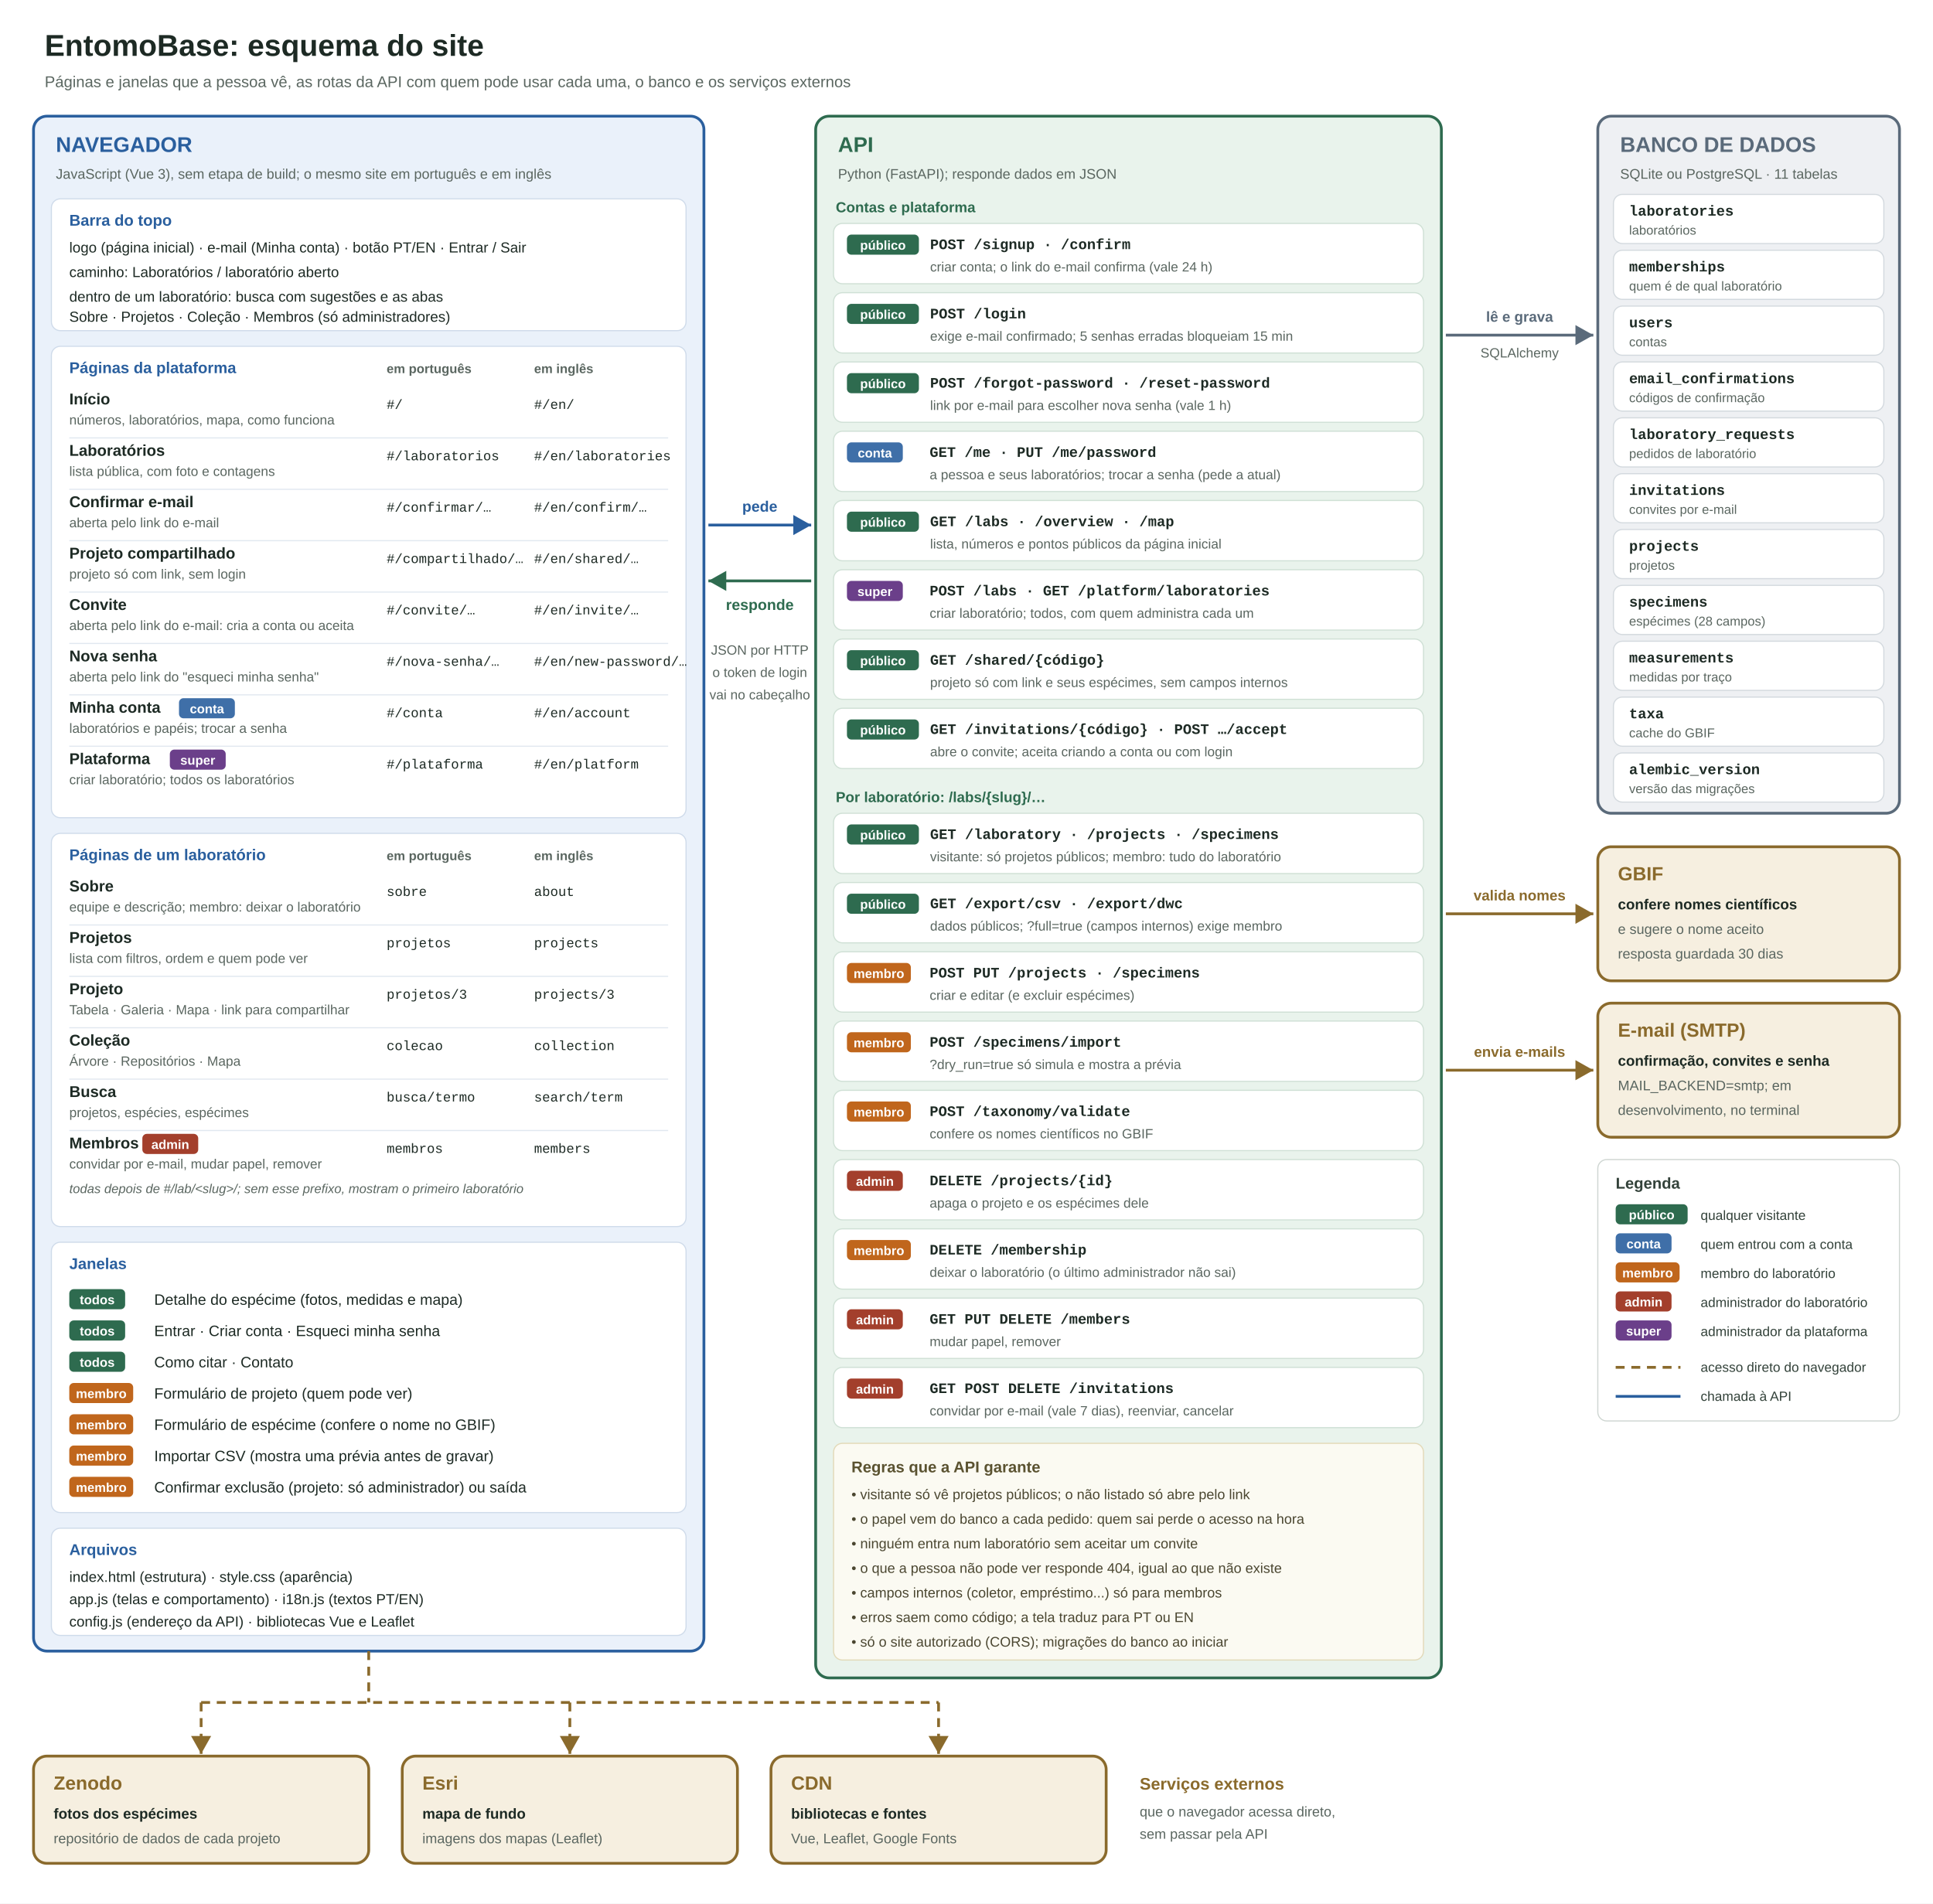
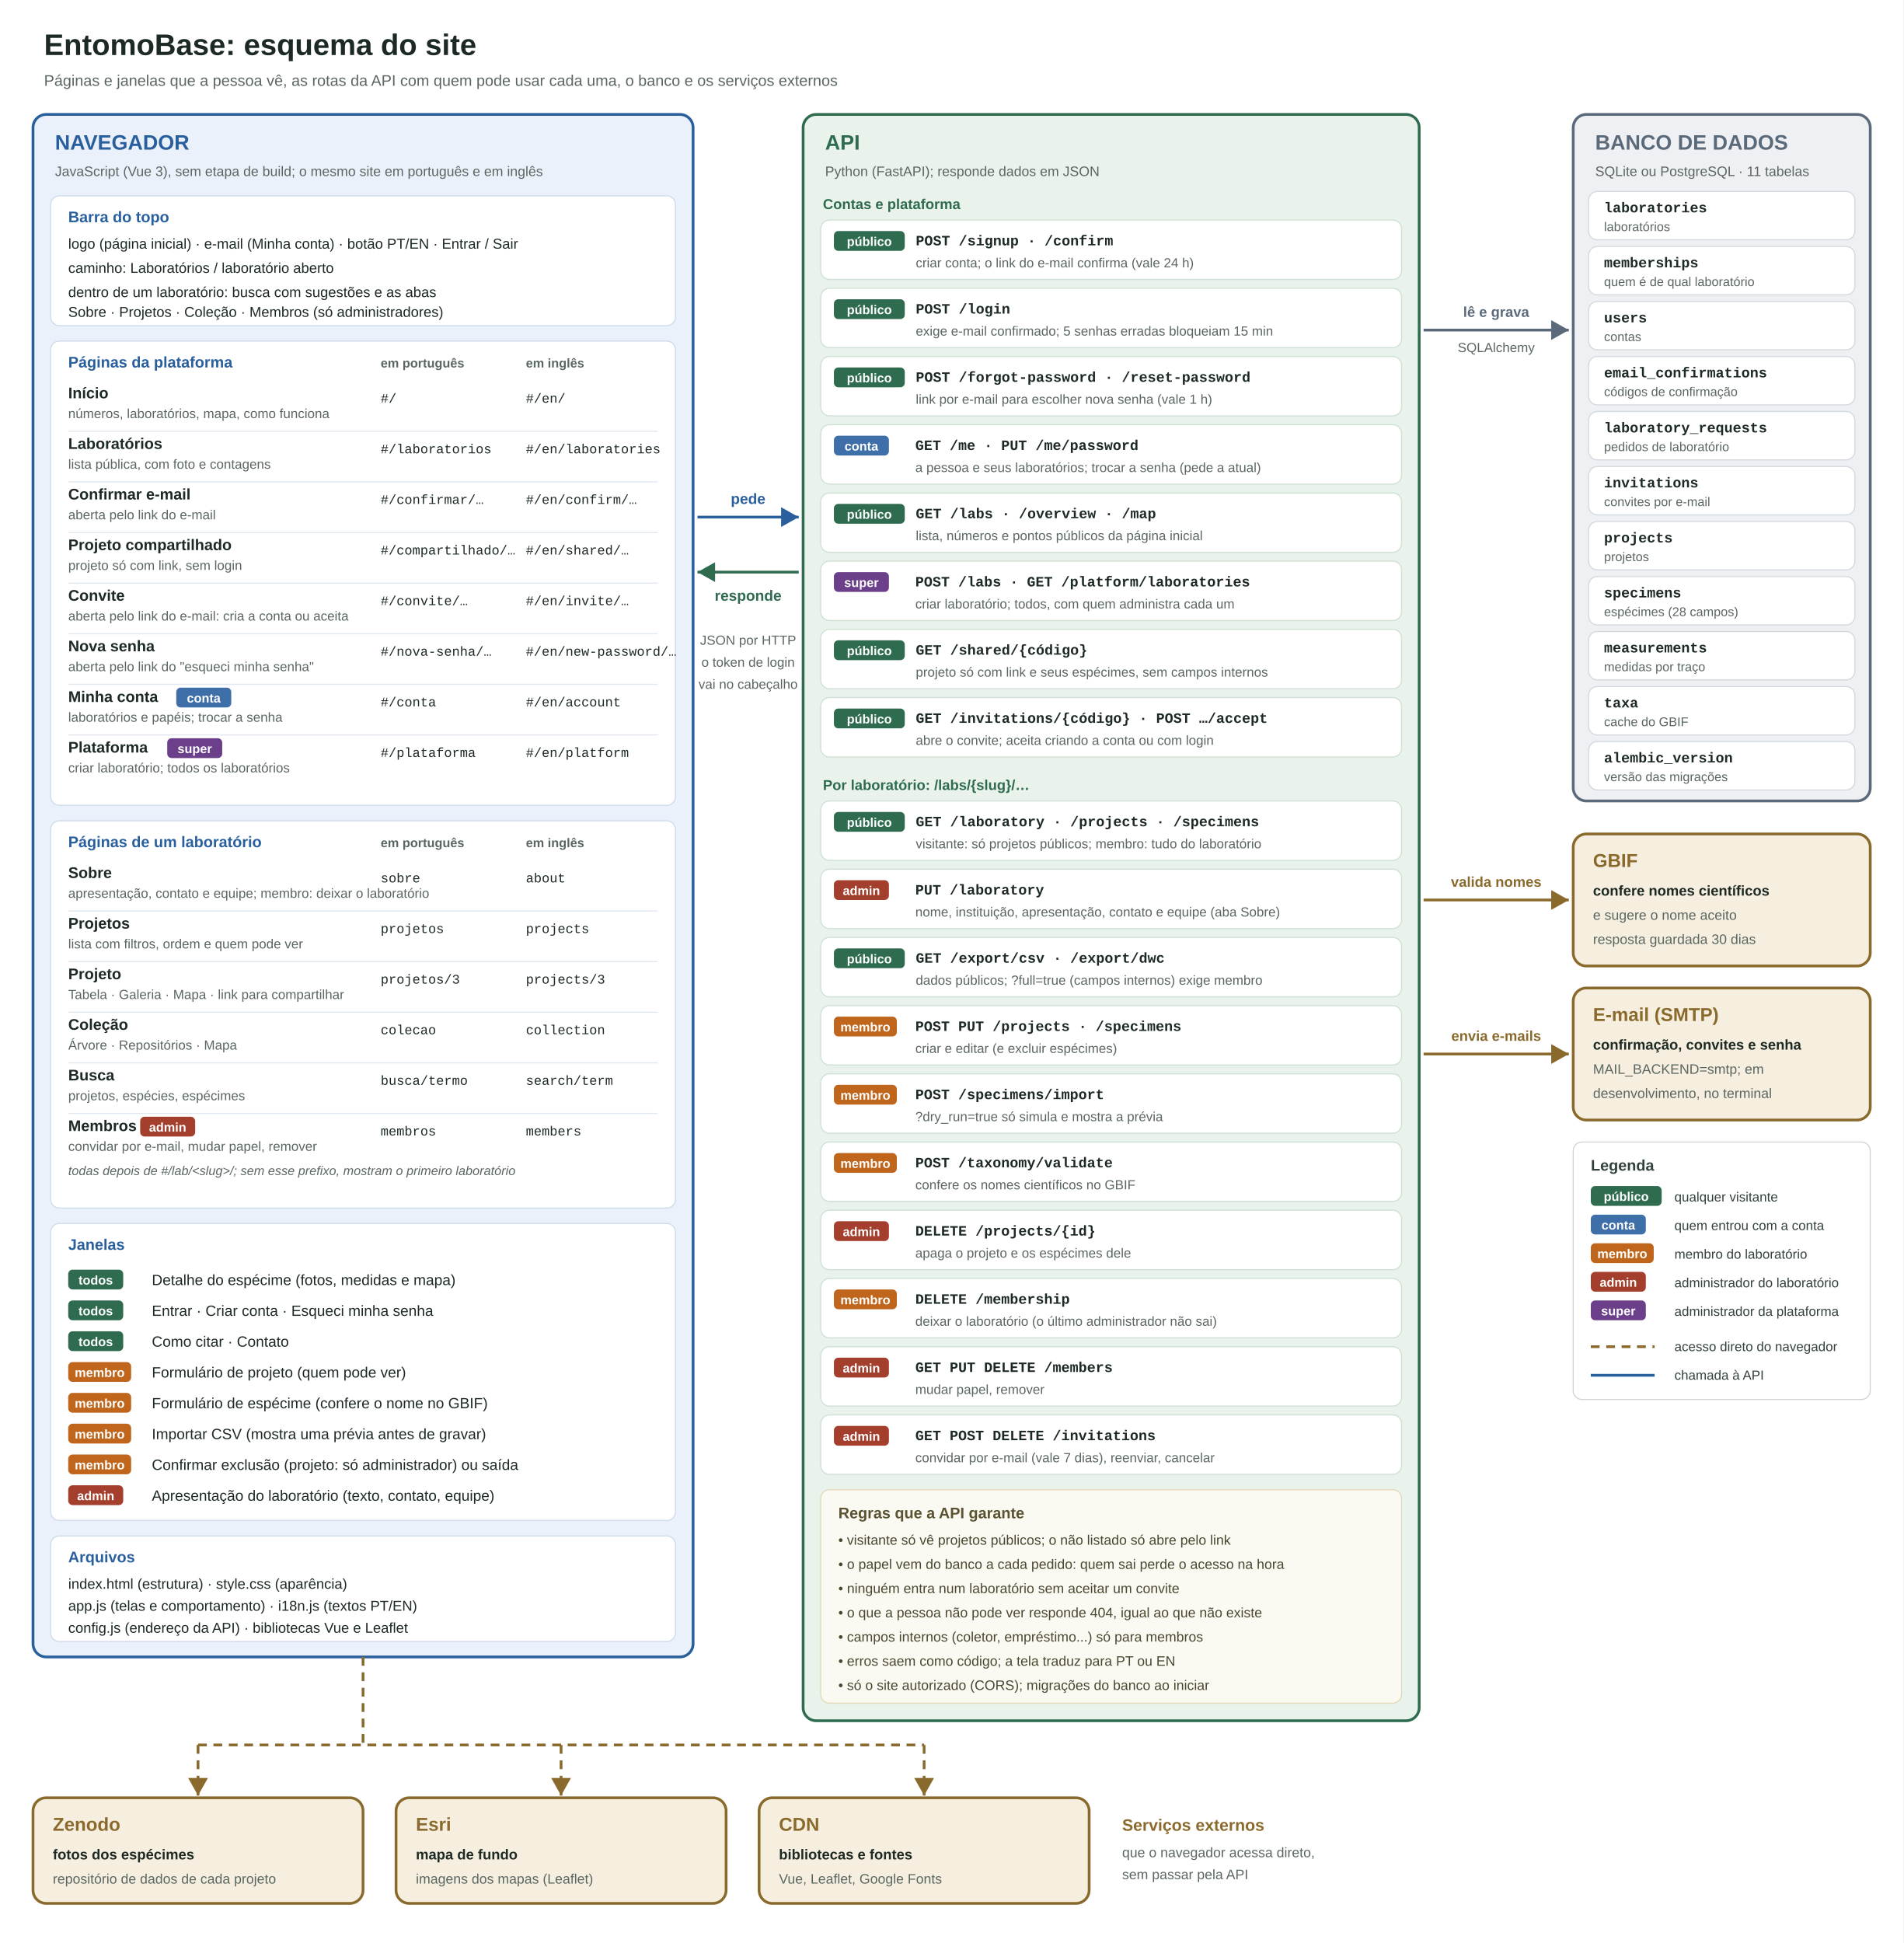
- <svg xmlns="http://www.w3.org/2000/svg" viewBox="0 0 1730 1704" width="1730" height="1704" font-family="Segoe UI, Arial, sans-serif">
-   <rect width="1730" height="1704" fill="#ffffff" />
+ <svg xmlns="http://www.w3.org/2000/svg" viewBox="0 0 1730 1766" width="1730" height="1766" font-family="Segoe UI, Arial, sans-serif">
+   <rect width="1730" height="1766" fill="#ffffff" />
  <text x="40" y="50" font-size="27" fill="#1d2a24" font-weight="700">EntomoBase: esquema do site</text>
  <text x="40" y="78" font-size="14" fill="#5a6660">Páginas e janelas que a pessoa vê, as rotas da API com quem pode usar cada uma, o banco e os serviços externos</text>
-   <rect x="30" y="104" width="600" height="1374" rx="12" fill="#eaf1fa" stroke="#2a5f9e" stroke-width="2.5" />
+   <rect x="30" y="104" width="600" height="1402" rx="12" fill="#eaf1fa" stroke="#2a5f9e" stroke-width="2.5" />
  <text x="50" y="136" font-size="19" fill="#2a5f9e" font-weight="700">NAVEGADOR</text>
  <text x="50" y="160" font-size="12.5" fill="#5a6660">JavaScript (Vue 3), sem etapa de build; o mesmo site em português e em inglês</text>
  <rect x="46" y="178" width="568" height="118" rx="8" fill="#ffffff" stroke="#cfdbea" stroke-width="1" />
  <text x="62" y="202" font-size="14" fill="#2a5f9e" font-weight="700">Barra do topo</text>
  <text x="62" y="226" font-size="13" fill="#1d2a24">logo (página inicial) · e-mail (Minha conta) · botão PT/EN · Entrar / Sair</text>
  <text x="62" y="248" font-size="13" fill="#1d2a24">caminho: Laboratórios / laboratório aberto</text>
  <text x="62" y="270" font-size="13" fill="#1d2a24">dentro de um laboratório: busca com sugestões e as abas</text>
  <text x="62" y="288" font-size="13" fill="#1d2a24">Sobre · Projetos · Coleção · Membros (só administradores)</text>
  <rect x="46" y="310" width="568" height="422" rx="8" fill="#ffffff" stroke="#cfdbea" stroke-width="1" />
  <text x="62" y="334" font-size="14" fill="#2a5f9e" font-weight="700">Páginas da plataforma</text>
  <text x="346" y="334" font-size="11.5" fill="#5a6660" font-weight="700">em português</text>
  <text x="478" y="334" font-size="11.5" fill="#5a6660" font-weight="700">em inglês</text>
  <text x="62" y="362" font-size="14" fill="#1d2a24" font-weight="700">Início</text>
  <text x="62" y="380" font-size="12" fill="#5a6660">números, laboratórios, mapa, como funciona</text>
  <text x="346" y="366" font-size="12" fill="#1d2a24" font-family="Consolas, 'Courier New', monospace">#/</text>
  <text x="478" y="366" font-size="12" fill="#1d2a24" font-family="Consolas, 'Courier New', monospace">#/en/</text>
  <path d="M62 392 H598" stroke="#e1e8f0" />
  <text x="62" y="408" font-size="14" fill="#1d2a24" font-weight="700">Laboratórios</text>
  <text x="62" y="426" font-size="12" fill="#5a6660">lista pública, com foto e contagens</text>
  <text x="346" y="412" font-size="12" fill="#1d2a24" font-family="Consolas, 'Courier New', monospace">#/laboratorios</text>
  <text x="478" y="412" font-size="12" fill="#1d2a24" font-family="Consolas, 'Courier New', monospace">#/en/laboratories</text>
  <path d="M62 438 H598" stroke="#e1e8f0" />
  <text x="62" y="454" font-size="14" fill="#1d2a24" font-weight="700">Confirmar e-mail</text>
  <text x="62" y="472" font-size="12" fill="#5a6660">aberta pelo link do e-mail</text>
  <text x="346" y="458" font-size="12" fill="#1d2a24" font-family="Consolas, 'Courier New', monospace">#/confirmar/…</text>
  <text x="478" y="458" font-size="12" fill="#1d2a24" font-family="Consolas, 'Courier New', monospace">#/en/confirm/…</text>
  <path d="M62 484 H598" stroke="#e1e8f0" />
  <text x="62" y="500" font-size="14" fill="#1d2a24" font-weight="700">Projeto compartilhado</text>
  <text x="62" y="518" font-size="12" fill="#5a6660">projeto só com link, sem login</text>
  <text x="346" y="504" font-size="12" fill="#1d2a24" font-family="Consolas, 'Courier New', monospace">#/compartilhado/…</text>
  <text x="478" y="504" font-size="12" fill="#1d2a24" font-family="Consolas, 'Courier New', monospace">#/en/shared/…</text>
  <path d="M62 530 H598" stroke="#e1e8f0" />
  <text x="62" y="546" font-size="14" fill="#1d2a24" font-weight="700">Convite</text>
  <text x="62" y="564" font-size="12" fill="#5a6660">aberta pelo link do e-mail: cria a conta ou aceita</text>
  <text x="346" y="550" font-size="12" fill="#1d2a24" font-family="Consolas, 'Courier New', monospace">#/convite/…</text>
  <text x="478" y="550" font-size="12" fill="#1d2a24" font-family="Consolas, 'Courier New', monospace">#/en/invite/…</text>
  <path d="M62 576 H598" stroke="#e1e8f0" />
  <text x="62" y="592" font-size="14" fill="#1d2a24" font-weight="700">Nova senha</text>
  <text x="62" y="610" font-size="12" fill="#5a6660">aberta pelo link do "esqueci minha senha"</text>
  <text x="346" y="596" font-size="12" fill="#1d2a24" font-family="Consolas, 'Courier New', monospace">#/nova-senha/…</text>
  <text x="478" y="596" font-size="12" fill="#1d2a24" font-family="Consolas, 'Courier New', monospace">#/en/new-password/…</text>
  <path d="M62 622 H598" stroke="#e1e8f0" />
  <text x="62" y="638" font-size="14" fill="#1d2a24" font-weight="700">Minha conta</text>
  <rect x="160.2" y="625" width="50.0" height="18" rx="4" fill="#3f6fa8" />
  <text x="185.2" y="638.5" font-size="11.5" fill="#ffffff" font-weight="700" text-anchor="middle">conta</text>
  <text x="62" y="656" font-size="12" fill="#5a6660">laboratórios e papéis; trocar a senha</text>
  <text x="346" y="642" font-size="12" fill="#1d2a24" font-family="Consolas, 'Courier New', monospace">#/conta</text>
  <text x="478" y="642" font-size="12" fill="#1d2a24" font-family="Consolas, 'Courier New', monospace">#/en/account</text>
  <path d="M62 668 H598" stroke="#e1e8f0" />
  <text x="62" y="684" font-size="14" fill="#1d2a24" font-weight="700">Plataforma</text>
  <rect x="152.0" y="671" width="50.0" height="18" rx="4" fill="#6b3f8a" />
  <text x="177.0" y="684.5" font-size="11.5" fill="#ffffff" font-weight="700" text-anchor="middle">super</text>
  <text x="62" y="702" font-size="12" fill="#5a6660">criar laboratório; todos os laboratórios</text>
  <text x="346" y="688" font-size="12" fill="#1d2a24" font-family="Consolas, 'Courier New', monospace">#/plataforma</text>
  <text x="478" y="688" font-size="12" fill="#1d2a24" font-family="Consolas, 'Courier New', monospace">#/en/platform</text>
  <rect x="46" y="746" width="568" height="352" rx="8" fill="#ffffff" stroke="#cfdbea" stroke-width="1" />
  <text x="62" y="770" font-size="14" fill="#2a5f9e" font-weight="700">Páginas de um laboratório</text>
  <text x="346" y="770" font-size="11.5" fill="#5a6660" font-weight="700">em português</text>
  <text x="478" y="770" font-size="11.5" fill="#5a6660" font-weight="700">em inglês</text>
  <text x="62" y="798" font-size="14" fill="#1d2a24" font-weight="700">Sobre</text>
-   <text x="62" y="816" font-size="12" fill="#5a6660">equipe e descrição; membro: deixar o laboratório</text>
+   <text x="62" y="816" font-size="12" fill="#5a6660">apresentação, contato e equipe; membro: deixar o laboratório</text>
  <text x="346" y="802" font-size="12" fill="#1d2a24" font-family="Consolas, 'Courier New', monospace">sobre</text>
  <text x="478" y="802" font-size="12" fill="#1d2a24" font-family="Consolas, 'Courier New', monospace">about</text>
  <path d="M62 828 H598" stroke="#e1e8f0" />
  <text x="62" y="844" font-size="14" fill="#1d2a24" font-weight="700">Projetos</text>
  <text x="62" y="862" font-size="12" fill="#5a6660">lista com filtros, ordem e quem pode ver</text>
  <text x="346" y="848" font-size="12" fill="#1d2a24" font-family="Consolas, 'Courier New', monospace">projetos</text>
  <text x="478" y="848" font-size="12" fill="#1d2a24" font-family="Consolas, 'Courier New', monospace">projects</text>
  <path d="M62 874 H598" stroke="#e1e8f0" />
  <text x="62" y="890" font-size="14" fill="#1d2a24" font-weight="700">Projeto</text>
  <text x="62" y="908" font-size="12" fill="#5a6660">Tabela · Galeria · Mapa · link para compartilhar</text>
  <text x="346" y="894" font-size="12" fill="#1d2a24" font-family="Consolas, 'Courier New', monospace">projetos/3</text>
  <text x="478" y="894" font-size="12" fill="#1d2a24" font-family="Consolas, 'Courier New', monospace">projects/3</text>
  <path d="M62 920 H598" stroke="#e1e8f0" />
  <text x="62" y="936" font-size="14" fill="#1d2a24" font-weight="700">Coleção</text>
  <text x="62" y="954" font-size="12" fill="#5a6660">Árvore · Repositórios · Mapa</text>
  <text x="346" y="940" font-size="12" fill="#1d2a24" font-family="Consolas, 'Courier New', monospace">colecao</text>
  <text x="478" y="940" font-size="12" fill="#1d2a24" font-family="Consolas, 'Courier New', monospace">collection</text>
  <path d="M62 966 H598" stroke="#e1e8f0" />
  <text x="62" y="982" font-size="14" fill="#1d2a24" font-weight="700">Busca</text>
  <text x="62" y="1000" font-size="12" fill="#5a6660">projetos, espécies, espécimes</text>
  <text x="346" y="986" font-size="12" fill="#1d2a24" font-family="Consolas, 'Courier New', monospace">busca/termo</text>
  <text x="478" y="986" font-size="12" fill="#1d2a24" font-family="Consolas, 'Courier New', monospace">search/term</text>
  <path d="M62 1012 H598" stroke="#e1e8f0" />
  <text x="62" y="1028" font-size="14" fill="#1d2a24" font-weight="700">Membros</text>
  <rect x="127.4" y="1015" width="50.0" height="18" rx="4" fill="#a33f2c" />
  <text x="152.4" y="1028.5" font-size="11.5" fill="#ffffff" font-weight="700" text-anchor="middle">admin</text>
  <text x="62" y="1046" font-size="12" fill="#5a6660">convidar por e-mail, mudar papel, remover</text>
  <text x="346" y="1032" font-size="12" fill="#1d2a24" font-family="Consolas, 'Courier New', monospace">membros</text>
  <text x="478" y="1032" font-size="12" fill="#1d2a24" font-family="Consolas, 'Courier New', monospace">members</text>
  <text x="62" y="1068" font-size="11.5" fill="#5a6660" font-style="italic">todas depois de #/lab/&lt;slug&gt;/; sem esse prefixo, mostram o primeiro laboratório</text>
-   <rect x="46" y="1112" width="568" height="242" rx="8" fill="#ffffff" stroke="#cfdbea" stroke-width="1" />
+   <rect x="46" y="1112" width="568" height="270" rx="8" fill="#ffffff" stroke="#cfdbea" stroke-width="1" />
  <text x="62" y="1136" font-size="14" fill="#2a5f9e" font-weight="700">Janelas</text>
  <rect x="62" y="1154" width="50.0" height="18" rx="4" fill="#2e6b4f" />
  <text x="87.0" y="1167.5" font-size="11.5" fill="#ffffff" font-weight="700" text-anchor="middle">todos</text>
  <text x="138" y="1168" font-size="13.5" fill="#1d2a24">Detalhe do espécime (fotos, medidas e mapa)</text>
  <rect x="62" y="1182" width="50.0" height="18" rx="4" fill="#2e6b4f" />
  <text x="87.0" y="1195.5" font-size="11.5" fill="#ffffff" font-weight="700" text-anchor="middle">todos</text>
  <text x="138" y="1196" font-size="13.5" fill="#1d2a24">Entrar · Criar conta · Esqueci minha senha</text>
  <rect x="62" y="1210" width="50.0" height="18" rx="4" fill="#2e6b4f" />
  <text x="87.0" y="1223.5" font-size="11.5" fill="#ffffff" font-weight="700" text-anchor="middle">todos</text>
  <text x="138" y="1224" font-size="13.5" fill="#1d2a24">Como citar · Contato</text>
  <rect x="62" y="1238" width="57.2" height="18" rx="4" fill="#c0661c" />
  <text x="90.6" y="1251.5" font-size="11.5" fill="#ffffff" font-weight="700" text-anchor="middle">membro</text>
  <text x="138" y="1252" font-size="13.5" fill="#1d2a24">Formulário de projeto (quem pode ver)</text>
  <rect x="62" y="1266" width="57.2" height="18" rx="4" fill="#c0661c" />
  <text x="90.6" y="1279.5" font-size="11.5" fill="#ffffff" font-weight="700" text-anchor="middle">membro</text>
  <text x="138" y="1280" font-size="13.5" fill="#1d2a24">Formulário de espécime (confere o nome no GBIF)</text>
  <rect x="62" y="1294" width="57.2" height="18" rx="4" fill="#c0661c" />
  <text x="90.6" y="1307.5" font-size="11.5" fill="#ffffff" font-weight="700" text-anchor="middle">membro</text>
  <text x="138" y="1308" font-size="13.5" fill="#1d2a24">Importar CSV (mostra uma prévia antes de gravar)</text>
  <rect x="62" y="1322" width="57.2" height="18" rx="4" fill="#c0661c" />
  <text x="90.6" y="1335.5" font-size="11.5" fill="#ffffff" font-weight="700" text-anchor="middle">membro</text>
  <text x="138" y="1336" font-size="13.5" fill="#1d2a24">Confirmar exclusão (projeto: só administrador) ou saída</text>
-   <rect x="46" y="1368" width="568" height="96" rx="8" fill="#ffffff" stroke="#cfdbea" stroke-width="1" />
-   <text x="62" y="1392" font-size="14" fill="#2a5f9e" font-weight="700">Arquivos</text>
-   <text x="62" y="1416" font-size="13" fill="#1d2a24">index.html (estrutura) · style.css (aparência)</text>
-   <text x="62" y="1436" font-size="13" fill="#1d2a24">app.js (telas e comportamento) · i18n.js (textos PT/EN)</text>
-   <text x="62" y="1456" font-size="13" fill="#1d2a24">config.js (endereço da API) · bibliotecas Vue e Leaflet</text>
-   <rect x="730" y="104" width="560" height="1398" rx="12" fill="#e9f3ec" stroke="#2e6b4f" stroke-width="2.5" />
+   <rect x="62" y="1350" width="50.0" height="18" rx="4" fill="#a33f2c" />
+   <text x="87.0" y="1363.5" font-size="11.5" fill="#ffffff" font-weight="700" text-anchor="middle">admin</text>
+   <text x="138" y="1364" font-size="13.5" fill="#1d2a24">Apresentação do laboratório (texto, contato, equipe)</text>
+   <rect x="46" y="1396" width="568" height="96" rx="8" fill="#ffffff" stroke="#cfdbea" stroke-width="1" />
+   <text x="62" y="1420" font-size="14" fill="#2a5f9e" font-weight="700">Arquivos</text>
+   <text x="62" y="1444" font-size="13" fill="#1d2a24">index.html (estrutura) · style.css (aparência)</text>
+   <text x="62" y="1464" font-size="13" fill="#1d2a24">app.js (telas e comportamento) · i18n.js (textos PT/EN)</text>
+   <text x="62" y="1484" font-size="13" fill="#1d2a24">config.js (endereço da API) · bibliotecas Vue e Leaflet</text>
+   <rect x="730" y="104" width="560" height="1460" rx="12" fill="#e9f3ec" stroke="#2e6b4f" stroke-width="2.5" />
  <text x="750" y="136" font-size="19" fill="#2e6b4f" font-weight="700">API</text>
  <text x="750" y="160" font-size="12.5" fill="#5a6660">Python (FastAPI); responde dados em JSON</text>
  <text x="748" y="190" font-size="13" fill="#2e6b4f" font-weight="700">Contas e plataforma</text>
  <rect x="746" y="200" width="528" height="54" rx="8" fill="#ffffff" stroke="#cfe0d5" stroke-width="1" />
  <rect x="758" y="210" width="64.4" height="18" rx="4" fill="#2e6b4f" />
  <text x="790.2" y="223.5" font-size="11.5" fill="#ffffff" font-weight="700" text-anchor="middle">público</text>
  <text x="832.4" y="223" font-size="13" fill="#1d2a24" font-weight="700" font-family="Consolas, 'Courier New', monospace">POST /signup · /confirm</text>
  <text x="832.4" y="243" font-size="12" fill="#5a6660">criar conta; o link do e-mail confirma (vale 24 h)</text>
  <rect x="746" y="262" width="528" height="54" rx="8" fill="#ffffff" stroke="#cfe0d5" stroke-width="1" />
  <rect x="758" y="272" width="64.4" height="18" rx="4" fill="#2e6b4f" />
  <text x="790.2" y="285.5" font-size="11.5" fill="#ffffff" font-weight="700" text-anchor="middle">público</text>
  <text x="832.4" y="285" font-size="13" fill="#1d2a24" font-weight="700" font-family="Consolas, 'Courier New', monospace">POST /login</text>
  <text x="832.4" y="305" font-size="12" fill="#5a6660">exige e-mail confirmado; 5 senhas erradas bloqueiam 15 min</text>
  <rect x="746" y="324" width="528" height="54" rx="8" fill="#ffffff" stroke="#cfe0d5" stroke-width="1" />
  <rect x="758" y="334" width="64.4" height="18" rx="4" fill="#2e6b4f" />
  <text x="790.2" y="347.5" font-size="11.5" fill="#ffffff" font-weight="700" text-anchor="middle">público</text>
  <text x="832.4" y="347" font-size="13" fill="#1d2a24" font-weight="700" font-family="Consolas, 'Courier New', monospace">POST /forgot-password · /reset-password</text>
  <text x="832.4" y="367" font-size="12" fill="#5a6660">link por e-mail para escolher nova senha (vale 1 h)</text>
  <rect x="746" y="386" width="528" height="54" rx="8" fill="#ffffff" stroke="#cfe0d5" stroke-width="1" />
  <rect x="758" y="396" width="50.0" height="18" rx="4" fill="#3f6fa8" />
  <text x="783.0" y="409.5" font-size="11.5" fill="#ffffff" font-weight="700" text-anchor="middle">conta</text>
  <text x="832" y="409" font-size="13" fill="#1d2a24" font-weight="700" font-family="Consolas, 'Courier New', monospace">GET /me · PUT /me/password</text>
  <text x="832" y="429" font-size="12" fill="#5a6660">a pessoa e seus laboratórios; trocar a senha (pede a atual)</text>
  <rect x="746" y="448" width="528" height="54" rx="8" fill="#ffffff" stroke="#cfe0d5" stroke-width="1" />
  <rect x="758" y="458" width="64.4" height="18" rx="4" fill="#2e6b4f" />
  <text x="790.2" y="471.5" font-size="11.5" fill="#ffffff" font-weight="700" text-anchor="middle">público</text>
  <text x="832.4" y="471" font-size="13" fill="#1d2a24" font-weight="700" font-family="Consolas, 'Courier New', monospace">GET /labs · /overview · /map</text>
  <text x="832.4" y="491" font-size="12" fill="#5a6660">lista, números e pontos públicos da página inicial</text>
  <rect x="746" y="510" width="528" height="54" rx="8" fill="#ffffff" stroke="#cfe0d5" stroke-width="1" />
  <rect x="758" y="520" width="50.0" height="18" rx="4" fill="#6b3f8a" />
  <text x="783.0" y="533.5" font-size="11.5" fill="#ffffff" font-weight="700" text-anchor="middle">super</text>
  <text x="832" y="533" font-size="13" fill="#1d2a24" font-weight="700" font-family="Consolas, 'Courier New', monospace">POST /labs · GET /platform/laboratories</text>
  <text x="832" y="553" font-size="12" fill="#5a6660">criar laboratório; todos, com quem administra cada um</text>
  <rect x="746" y="572" width="528" height="54" rx="8" fill="#ffffff" stroke="#cfe0d5" stroke-width="1" />
  <rect x="758" y="582" width="64.4" height="18" rx="4" fill="#2e6b4f" />
  <text x="790.2" y="595.5" font-size="11.5" fill="#ffffff" font-weight="700" text-anchor="middle">público</text>
  <text x="832.4" y="595" font-size="13" fill="#1d2a24" font-weight="700" font-family="Consolas, 'Courier New', monospace">GET /shared/{código}</text>
  <text x="832.4" y="615" font-size="12" fill="#5a6660">projeto só com link e seus espécimes, sem campos internos</text>
  <rect x="746" y="634" width="528" height="54" rx="8" fill="#ffffff" stroke="#cfe0d5" stroke-width="1" />
  <rect x="758" y="644" width="64.4" height="18" rx="4" fill="#2e6b4f" />
  <text x="790.2" y="657.5" font-size="11.5" fill="#ffffff" font-weight="700" text-anchor="middle">público</text>
  <text x="832.4" y="657" font-size="13" fill="#1d2a24" font-weight="700" font-family="Consolas, 'Courier New', monospace">GET /invitations/{código} · POST …/accept</text>
  <text x="832.4" y="677" font-size="12" fill="#5a6660">abre o convite; aceita criando a conta ou com login</text>
  <text x="748" y="718" font-size="13" fill="#2e6b4f" font-weight="700">Por laboratório: /labs/{slug}/…</text>
  <rect x="746" y="728" width="528" height="54" rx="8" fill="#ffffff" stroke="#cfe0d5" stroke-width="1" />
  <rect x="758" y="738" width="64.4" height="18" rx="4" fill="#2e6b4f" />
  <text x="790.2" y="751.5" font-size="11.5" fill="#ffffff" font-weight="700" text-anchor="middle">público</text>
  <text x="832.4" y="751" font-size="13" fill="#1d2a24" font-weight="700" font-family="Consolas, 'Courier New', monospace">GET /laboratory · /projects · /specimens</text>
  <text x="832.4" y="771" font-size="12" fill="#5a6660">visitante: só projetos públicos; membro: tudo do laboratório</text>
  <rect x="746" y="790" width="528" height="54" rx="8" fill="#ffffff" stroke="#cfe0d5" stroke-width="1" />
-   <rect x="758" y="800" width="64.4" height="18" rx="4" fill="#2e6b4f" />
-   <text x="790.2" y="813.5" font-size="11.5" fill="#ffffff" font-weight="700" text-anchor="middle">público</text>
-   <text x="832.4" y="813" font-size="13" fill="#1d2a24" font-weight="700" font-family="Consolas, 'Courier New', monospace">GET /export/csv · /export/dwc</text>
-   <text x="832.4" y="833" font-size="12" fill="#5a6660">dados públicos; ?full=true (campos internos) exige membro</text>
+   <rect x="758" y="800" width="50.0" height="18" rx="4" fill="#a33f2c" />
+   <text x="783.0" y="813.5" font-size="11.5" fill="#ffffff" font-weight="700" text-anchor="middle">admin</text>
+   <text x="832" y="813" font-size="13" fill="#1d2a24" font-weight="700" font-family="Consolas, 'Courier New', monospace">PUT /laboratory</text>
+   <text x="832" y="833" font-size="12" fill="#5a6660">nome, instituição, apresentação, contato e equipe (aba Sobre)</text>
  <rect x="746" y="852" width="528" height="54" rx="8" fill="#ffffff" stroke="#cfe0d5" stroke-width="1" />
-   <rect x="758" y="862" width="57.2" height="18" rx="4" fill="#c0661c" />
-   <text x="786.6" y="875.5" font-size="11.5" fill="#ffffff" font-weight="700" text-anchor="middle">membro</text>
-   <text x="832" y="875" font-size="13" fill="#1d2a24" font-weight="700" font-family="Consolas, 'Courier New', monospace">POST PUT /projects · /specimens</text>
-   <text x="832" y="895" font-size="12" fill="#5a6660">criar e editar (e excluir espécimes)</text>
+   <rect x="758" y="862" width="64.4" height="18" rx="4" fill="#2e6b4f" />
+   <text x="790.2" y="875.5" font-size="11.5" fill="#ffffff" font-weight="700" text-anchor="middle">público</text>
+   <text x="832.4" y="875" font-size="13" fill="#1d2a24" font-weight="700" font-family="Consolas, 'Courier New', monospace">GET /export/csv · /export/dwc</text>
+   <text x="832.4" y="895" font-size="12" fill="#5a6660">dados públicos; ?full=true (campos internos) exige membro</text>
  <rect x="746" y="914" width="528" height="54" rx="8" fill="#ffffff" stroke="#cfe0d5" stroke-width="1" />
  <rect x="758" y="924" width="57.2" height="18" rx="4" fill="#c0661c" />
  <text x="786.6" y="937.5" font-size="11.5" fill="#ffffff" font-weight="700" text-anchor="middle">membro</text>
-   <text x="832" y="937" font-size="13" fill="#1d2a24" font-weight="700" font-family="Consolas, 'Courier New', monospace">POST /specimens/import</text>
-   <text x="832" y="957" font-size="12" fill="#5a6660">?dry_run=true só simula e mostra a prévia</text>
+   <text x="832" y="937" font-size="13" fill="#1d2a24" font-weight="700" font-family="Consolas, 'Courier New', monospace">POST PUT /projects · /specimens</text>
+   <text x="832" y="957" font-size="12" fill="#5a6660">criar e editar (e excluir espécimes)</text>
  <rect x="746" y="976" width="528" height="54" rx="8" fill="#ffffff" stroke="#cfe0d5" stroke-width="1" />
  <rect x="758" y="986" width="57.2" height="18" rx="4" fill="#c0661c" />
  <text x="786.6" y="999.5" font-size="11.5" fill="#ffffff" font-weight="700" text-anchor="middle">membro</text>
-   <text x="832" y="999" font-size="13" fill="#1d2a24" font-weight="700" font-family="Consolas, 'Courier New', monospace">POST /taxonomy/validate</text>
-   <text x="832" y="1019" font-size="12" fill="#5a6660">confere os nomes científicos no GBIF</text>
+   <text x="832" y="999" font-size="13" fill="#1d2a24" font-weight="700" font-family="Consolas, 'Courier New', monospace">POST /specimens/import</text>
+   <text x="832" y="1019" font-size="12" fill="#5a6660">?dry_run=true só simula e mostra a prévia</text>
  <rect x="746" y="1038" width="528" height="54" rx="8" fill="#ffffff" stroke="#cfe0d5" stroke-width="1" />
-   <rect x="758" y="1048" width="50.0" height="18" rx="4" fill="#a33f2c" />
-   <text x="783.0" y="1061.5" font-size="11.5" fill="#ffffff" font-weight="700" text-anchor="middle">admin</text>
-   <text x="832" y="1061" font-size="13" fill="#1d2a24" font-weight="700" font-family="Consolas, 'Courier New', monospace">DELETE /projects/{id}</text>
-   <text x="832" y="1081" font-size="12" fill="#5a6660">apaga o projeto e os espécimes dele</text>
+   <rect x="758" y="1048" width="57.2" height="18" rx="4" fill="#c0661c" />
+   <text x="786.6" y="1061.5" font-size="11.5" fill="#ffffff" font-weight="700" text-anchor="middle">membro</text>
+   <text x="832" y="1061" font-size="13" fill="#1d2a24" font-weight="700" font-family="Consolas, 'Courier New', monospace">POST /taxonomy/validate</text>
+   <text x="832" y="1081" font-size="12" fill="#5a6660">confere os nomes científicos no GBIF</text>
  <rect x="746" y="1100" width="528" height="54" rx="8" fill="#ffffff" stroke="#cfe0d5" stroke-width="1" />
-   <rect x="758" y="1110" width="57.2" height="18" rx="4" fill="#c0661c" />
-   <text x="786.6" y="1123.5" font-size="11.5" fill="#ffffff" font-weight="700" text-anchor="middle">membro</text>
-   <text x="832" y="1123" font-size="13" fill="#1d2a24" font-weight="700" font-family="Consolas, 'Courier New', monospace">DELETE /membership</text>
-   <text x="832" y="1143" font-size="12" fill="#5a6660">deixar o laboratório (o último administrador não sai)</text>
+   <rect x="758" y="1110" width="50.0" height="18" rx="4" fill="#a33f2c" />
+   <text x="783.0" y="1123.5" font-size="11.5" fill="#ffffff" font-weight="700" text-anchor="middle">admin</text>
+   <text x="832" y="1123" font-size="13" fill="#1d2a24" font-weight="700" font-family="Consolas, 'Courier New', monospace">DELETE /projects/{id}</text>
+   <text x="832" y="1143" font-size="12" fill="#5a6660">apaga o projeto e os espécimes dele</text>
  <rect x="746" y="1162" width="528" height="54" rx="8" fill="#ffffff" stroke="#cfe0d5" stroke-width="1" />
-   <rect x="758" y="1172" width="50.0" height="18" rx="4" fill="#a33f2c" />
-   <text x="783.0" y="1185.5" font-size="11.5" fill="#ffffff" font-weight="700" text-anchor="middle">admin</text>
-   <text x="832" y="1185" font-size="13" fill="#1d2a24" font-weight="700" font-family="Consolas, 'Courier New', monospace">GET PUT DELETE /members</text>
-   <text x="832" y="1205" font-size="12" fill="#5a6660">mudar papel, remover</text>
+   <rect x="758" y="1172" width="57.2" height="18" rx="4" fill="#c0661c" />
+   <text x="786.6" y="1185.5" font-size="11.5" fill="#ffffff" font-weight="700" text-anchor="middle">membro</text>
+   <text x="832" y="1185" font-size="13" fill="#1d2a24" font-weight="700" font-family="Consolas, 'Courier New', monospace">DELETE /membership</text>
+   <text x="832" y="1205" font-size="12" fill="#5a6660">deixar o laboratório (o último administrador não sai)</text>
  <rect x="746" y="1224" width="528" height="54" rx="8" fill="#ffffff" stroke="#cfe0d5" stroke-width="1" />
  <rect x="758" y="1234" width="50.0" height="18" rx="4" fill="#a33f2c" />
  <text x="783.0" y="1247.5" font-size="11.5" fill="#ffffff" font-weight="700" text-anchor="middle">admin</text>
-   <text x="832" y="1247" font-size="13" fill="#1d2a24" font-weight="700" font-family="Consolas, 'Courier New', monospace">GET POST DELETE /invitations</text>
-   <text x="832" y="1267" font-size="12" fill="#5a6660">convidar por e-mail (vale 7 dias), reenviar, cancelar</text>
-   <rect x="746" y="1292" width="528" height="194" rx="8" fill="#fbfaf2" stroke="#e2d9b8" stroke-width="1" />
-   <text x="762" y="1318" font-size="14" fill="#5a5230" font-weight="700">Regras que a API garante</text>
-   <text x="762" y="1342" font-size="12.5" fill="#4a4630">• visitante só vê projetos públicos; o não listado só abre pelo link</text>
-   <text x="762" y="1364" font-size="12.5" fill="#4a4630">• o papel vem do banco a cada pedido: quem sai perde o acesso na hora</text>
-   <text x="762" y="1386" font-size="12.5" fill="#4a4630">• ninguém entra num laboratório sem aceitar um convite</text>
-   <text x="762" y="1408" font-size="12.5" fill="#4a4630">• o que a pessoa não pode ver responde 404, igual ao que não existe</text>
-   <text x="762" y="1430" font-size="12.5" fill="#4a4630">• campos internos (coletor, empréstimo...) só para membros</text>
-   <text x="762" y="1452" font-size="12.5" fill="#4a4630">• erros saem como código; a tela traduz para PT ou EN</text>
-   <text x="762" y="1474" font-size="12.5" fill="#4a4630">• só o site autorizado (CORS); migrações do banco ao iniciar</text>
+   <text x="832" y="1247" font-size="13" fill="#1d2a24" font-weight="700" font-family="Consolas, 'Courier New', monospace">GET PUT DELETE /members</text>
+   <text x="832" y="1267" font-size="12" fill="#5a6660">mudar papel, remover</text>
+   <rect x="746" y="1286" width="528" height="54" rx="8" fill="#ffffff" stroke="#cfe0d5" stroke-width="1" />
+   <rect x="758" y="1296" width="50.0" height="18" rx="4" fill="#a33f2c" />
+   <text x="783.0" y="1309.5" font-size="11.5" fill="#ffffff" font-weight="700" text-anchor="middle">admin</text>
+   <text x="832" y="1309" font-size="13" fill="#1d2a24" font-weight="700" font-family="Consolas, 'Courier New', monospace">GET POST DELETE /invitations</text>
+   <text x="832" y="1329" font-size="12" fill="#5a6660">convidar por e-mail (vale 7 dias), reenviar, cancelar</text>
+   <rect x="746" y="1354" width="528" height="194" rx="8" fill="#fbfaf2" stroke="#e2d9b8" stroke-width="1" />
+   <text x="762" y="1380" font-size="14" fill="#5a5230" font-weight="700">Regras que a API garante</text>
+   <text x="762" y="1404" font-size="12.5" fill="#4a4630">• visitante só vê projetos públicos; o não listado só abre pelo link</text>
+   <text x="762" y="1426" font-size="12.5" fill="#4a4630">• o papel vem do banco a cada pedido: quem sai perde o acesso na hora</text>
+   <text x="762" y="1448" font-size="12.5" fill="#4a4630">• ninguém entra num laboratório sem aceitar um convite</text>
+   <text x="762" y="1470" font-size="12.5" fill="#4a4630">• o que a pessoa não pode ver responde 404, igual ao que não existe</text>
+   <text x="762" y="1492" font-size="12.5" fill="#4a4630">• campos internos (coletor, empréstimo...) só para membros</text>
+   <text x="762" y="1514" font-size="12.5" fill="#4a4630">• erros saem como código; a tela traduz para PT ou EN</text>
+   <text x="762" y="1536" font-size="12.5" fill="#4a4630">• só o site autorizado (CORS); migrações do banco ao iniciar</text>
  <path d="M634 470 L726 470" fill="none" stroke="#2a5f9e" stroke-width="2.5" />
  <path d="M726 470 L710 461 L710 479 Z" fill="#2a5f9e" />
  <text x="680.0" y="458" font-size="13.5" fill="#2a5f9e" font-weight="700" text-anchor="middle">pede</text>
  <path d="M726 520 L634 520" fill="none" stroke="#2e6b4f" stroke-width="2.5" />
  <path d="M634 520 L650 511 L650 529 Z" fill="#2e6b4f" />
  <text x="680.0" y="546" font-size="13.5" fill="#2e6b4f" font-weight="700" text-anchor="middle">responde</text>
  <text x="680.0" y="586" font-size="12" fill="#5a6660" text-anchor="middle">JSON por HTTP</text>
  <text x="680.0" y="606" font-size="12" fill="#5a6660" text-anchor="middle">o token de login</text>
  <text x="680.0" y="626" font-size="12" fill="#5a6660" text-anchor="middle">vai no cabeçalho</text>
  <rect x="1430" y="104" width="270" height="624" rx="12" fill="#eef0f3" stroke="#5a6a7a" stroke-width="2.5" />
  <text x="1450" y="136" font-size="19" fill="#5a6a7a" font-weight="700">BANCO DE DADOS</text>
  <text x="1450" y="160" font-size="12.5" fill="#5a6660">SQLite ou PostgreSQL · 11 tabelas</text>
  <rect x="1444" y="174" width="242" height="44" rx="8" fill="#ffffff" stroke="#d3d9de" stroke-width="1" />
  <text x="1458" y="193" font-size="13" fill="#1d2a24" font-weight="700" font-family="Consolas, 'Courier New', monospace">laboratories</text>
  <text x="1458" y="210" font-size="11.5" fill="#5a6660">laboratórios</text>
  <rect x="1444" y="224" width="242" height="44" rx="8" fill="#ffffff" stroke="#d3d9de" stroke-width="1" />
  <text x="1458" y="243" font-size="13" fill="#1d2a24" font-weight="700" font-family="Consolas, 'Courier New', monospace">memberships</text>
  <text x="1458" y="260" font-size="11.5" fill="#5a6660">quem é de qual laboratório</text>
  <rect x="1444" y="274" width="242" height="44" rx="8" fill="#ffffff" stroke="#d3d9de" stroke-width="1" />
  <text x="1458" y="293" font-size="13" fill="#1d2a24" font-weight="700" font-family="Consolas, 'Courier New', monospace">users</text>
  <text x="1458" y="310" font-size="11.5" fill="#5a6660">contas</text>
  <rect x="1444" y="324" width="242" height="44" rx="8" fill="#ffffff" stroke="#d3d9de" stroke-width="1" />
  <text x="1458" y="343" font-size="13" fill="#1d2a24" font-weight="700" font-family="Consolas, 'Courier New', monospace">email_confirmations</text>
  <text x="1458" y="360" font-size="11.5" fill="#5a6660">códigos de confirmação</text>
  <rect x="1444" y="374" width="242" height="44" rx="8" fill="#ffffff" stroke="#d3d9de" stroke-width="1" />
  <text x="1458" y="393" font-size="13" fill="#1d2a24" font-weight="700" font-family="Consolas, 'Courier New', monospace">laboratory_requests</text>
  <text x="1458" y="410" font-size="11.5" fill="#5a6660">pedidos de laboratório</text>
  <rect x="1444" y="424" width="242" height="44" rx="8" fill="#ffffff" stroke="#d3d9de" stroke-width="1" />
  <text x="1458" y="443" font-size="13" fill="#1d2a24" font-weight="700" font-family="Consolas, 'Courier New', monospace">invitations</text>
  <text x="1458" y="460" font-size="11.5" fill="#5a6660">convites por e-mail</text>
  <rect x="1444" y="474" width="242" height="44" rx="8" fill="#ffffff" stroke="#d3d9de" stroke-width="1" />
  <text x="1458" y="493" font-size="13" fill="#1d2a24" font-weight="700" font-family="Consolas, 'Courier New', monospace">projects</text>
  <text x="1458" y="510" font-size="11.5" fill="#5a6660">projetos</text>
  <rect x="1444" y="524" width="242" height="44" rx="8" fill="#ffffff" stroke="#d3d9de" stroke-width="1" />
  <text x="1458" y="543" font-size="13" fill="#1d2a24" font-weight="700" font-family="Consolas, 'Courier New', monospace">specimens</text>
  <text x="1458" y="560" font-size="11.5" fill="#5a6660">espécimes (28 campos)</text>
  <rect x="1444" y="574" width="242" height="44" rx="8" fill="#ffffff" stroke="#d3d9de" stroke-width="1" />
  <text x="1458" y="593" font-size="13" fill="#1d2a24" font-weight="700" font-family="Consolas, 'Courier New', monospace">measurements</text>
  <text x="1458" y="610" font-size="11.5" fill="#5a6660">medidas por traço</text>
  <rect x="1444" y="624" width="242" height="44" rx="8" fill="#ffffff" stroke="#d3d9de" stroke-width="1" />
  <text x="1458" y="643" font-size="13" fill="#1d2a24" font-weight="700" font-family="Consolas, 'Courier New', monospace">taxa</text>
  <text x="1458" y="660" font-size="11.5" fill="#5a6660">cache do GBIF</text>
  <rect x="1444" y="674" width="242" height="44" rx="8" fill="#ffffff" stroke="#d3d9de" stroke-width="1" />
  <text x="1458" y="693" font-size="13" fill="#1d2a24" font-weight="700" font-family="Consolas, 'Courier New', monospace">alembic_version</text>
  <text x="1458" y="710" font-size="11.5" fill="#5a6660">versão das migrações</text>
  <path d="M1294 300 L1426 300" fill="none" stroke="#5a6a7a" stroke-width="2.5" />
  <path d="M1426 300 L1410 291 L1410 309 Z" fill="#5a6a7a" />
  <text x="1360.0" y="288" font-size="13" fill="#5a6a7a" font-weight="700" text-anchor="middle">lê e grava</text>
  <text x="1360.0" y="320" font-size="12" fill="#5a6660" text-anchor="middle">SQLAlchemy</text>
  <rect x="1430" y="758" width="270" height="120" rx="12" fill="#f6efe0" stroke="#8a6a2c" stroke-width="2.5" />
  <text x="1448" y="788" font-size="17" fill="#8a6a2c" font-weight="700">GBIF</text>
  <text x="1448" y="814" font-size="13" fill="#1d2a24" font-weight="700">confere nomes científicos</text>
  <text x="1448" y="836" font-size="12.5" fill="#5a6660">e sugere o nome aceito</text>
  <text x="1448" y="858" font-size="12.5" fill="#5a6660">resposta guardada 30 dias</text>
  <path d="M1294 818 L1426 818" fill="none" stroke="#8a6a2c" stroke-width="2.5" />
  <path d="M1426 818 L1410 809 L1410 827 Z" fill="#8a6a2c" />
  <text x="1360.0" y="806" font-size="13" fill="#8a6a2c" font-weight="700" text-anchor="middle">valida nomes</text>
  <rect x="1430" y="898" width="270" height="120" rx="12" fill="#f6efe0" stroke="#8a6a2c" stroke-width="2.5" />
  <text x="1448" y="928" font-size="17" fill="#8a6a2c" font-weight="700">E-mail (SMTP)</text>
  <text x="1448" y="954" font-size="13" fill="#1d2a24" font-weight="700">confirmação, convites e senha</text>
  <text x="1448" y="976" font-size="12.5" fill="#5a6660">MAIL_BACKEND=smtp; em</text>
  <text x="1448" y="998" font-size="12.5" fill="#5a6660">desenvolvimento, no terminal</text>
  <path d="M1294 958 L1426 958" fill="none" stroke="#8a6a2c" stroke-width="2.5" />
  <path d="M1426 958 L1410 949 L1410 967 Z" fill="#8a6a2c" />
  <text x="1360.0" y="946" font-size="13" fill="#8a6a2c" font-weight="700" text-anchor="middle">envia e-mails</text>
  <rect x="1430" y="1038" width="270" height="234" rx="8" fill="#ffffff" stroke="#cfd6d2" stroke-width="1" />
  <text x="1446" y="1064" font-size="14" fill="#33423a" font-weight="700">Legenda</text>
  <rect x="1446" y="1078" width="64.4" height="18" rx="4" fill="#2e6b4f" />
  <text x="1478.2" y="1091.5" font-size="11.5" fill="#ffffff" font-weight="700" text-anchor="middle">público</text>
  <text x="1522" y="1092" font-size="12" fill="#33423a">qualquer visitante</text>
  <rect x="1446" y="1104" width="50.0" height="18" rx="4" fill="#3f6fa8" />
  <text x="1471.0" y="1117.5" font-size="11.5" fill="#ffffff" font-weight="700" text-anchor="middle">conta</text>
  <text x="1522" y="1118" font-size="12" fill="#33423a">quem entrou com a conta</text>
  <rect x="1446" y="1130" width="57.2" height="18" rx="4" fill="#c0661c" />
  <text x="1474.6" y="1143.5" font-size="11.5" fill="#ffffff" font-weight="700" text-anchor="middle">membro</text>
  <text x="1522" y="1144" font-size="12" fill="#33423a">membro do laboratório</text>
  <rect x="1446" y="1156" width="50.0" height="18" rx="4" fill="#a33f2c" />
  <text x="1471.0" y="1169.5" font-size="11.5" fill="#ffffff" font-weight="700" text-anchor="middle">admin</text>
  <text x="1522" y="1170" font-size="12" fill="#33423a">administrador do laboratório</text>
  <rect x="1446" y="1182" width="50.0" height="18" rx="4" fill="#6b3f8a" />
  <text x="1471.0" y="1195.5" font-size="11.5" fill="#ffffff" font-weight="700" text-anchor="middle">super</text>
  <text x="1522" y="1196" font-size="12" fill="#33423a">administrador da plataforma</text>
  <path d="M1446 1224 H1504" stroke="#8a6a2c" stroke-width="2.5" stroke-dasharray="8 6" />
  <text x="1522" y="1228" font-size="12" fill="#33423a">acesso direto do navegador</text>
  <path d="M1446 1250 H1504" stroke="#2a5f9e" stroke-width="2.5" />
  <text x="1522" y="1254" font-size="12" fill="#33423a">chamada à API</text>
-   <path d="M330.0 1478 V1524" fill="none" stroke="#8a6a2c" stroke-width="2.5" stroke-dasharray="8 6" />
-   <path d="M180.0 1524 H840.0" fill="none" stroke="#8a6a2c" stroke-width="2.5" stroke-dasharray="8 6" />
-   <path d="M180.0 1524 L180.0 1570" fill="none" stroke="#8a6a2c" stroke-width="2.5" stroke-dasharray="8 6" />
-   <path d="M180.0 1570 L171.0 1554 L189.0 1554 Z" fill="#8a6a2c" />
-   <path d="M510.0 1524 L510.0 1570" fill="none" stroke="#8a6a2c" stroke-width="2.5" stroke-dasharray="8 6" />
-   <path d="M510.0 1570 L501.0 1554 L519.0 1554 Z" fill="#8a6a2c" />
-   <path d="M840.0 1524 L840.0 1570" fill="none" stroke="#8a6a2c" stroke-width="2.5" stroke-dasharray="8 6" />
-   <path d="M840.0 1570 L831.0 1554 L849.0 1554 Z" fill="#8a6a2c" />
-   <rect x="30" y="1572" width="300" height="96" rx="12" fill="#f6efe0" stroke="#8a6a2c" stroke-width="2.5" />
-   <text x="48" y="1602" font-size="17" fill="#8a6a2c" font-weight="700">Zenodo</text>
-   <text x="48" y="1628" font-size="13" fill="#1d2a24" font-weight="700">fotos dos espécimes</text>
-   <text x="48" y="1650" font-size="12.5" fill="#5a6660">repositório de dados de cada projeto</text>
-   <rect x="360" y="1572" width="300" height="96" rx="12" fill="#f6efe0" stroke="#8a6a2c" stroke-width="2.5" />
-   <text x="378" y="1602" font-size="17" fill="#8a6a2c" font-weight="700">Esri</text>
-   <text x="378" y="1628" font-size="13" fill="#1d2a24" font-weight="700">mapa de fundo</text>
-   <text x="378" y="1650" font-size="12.5" fill="#5a6660">imagens dos mapas (Leaflet)</text>
-   <rect x="690" y="1572" width="300" height="96" rx="12" fill="#f6efe0" stroke="#8a6a2c" stroke-width="2.5" />
-   <text x="708" y="1602" font-size="17" fill="#8a6a2c" font-weight="700">CDN</text>
-   <text x="708" y="1628" font-size="13" fill="#1d2a24" font-weight="700">bibliotecas e fontes</text>
-   <text x="708" y="1650" font-size="12.5" fill="#5a6660">Vue, Leaflet, Google Fonts</text>
-   <text x="1020" y="1602" font-size="15" fill="#8a6a2c" font-weight="700">Serviços externos</text>
-   <text x="1020" y="1626" font-size="12.5" fill="#5a6660">que o navegador acessa direto,</text>
-   <text x="1020" y="1646" font-size="12.5" fill="#5a6660">sem passar pela API</text>
+   <path d="M330.0 1506 V1586" fill="none" stroke="#8a6a2c" stroke-width="2.5" stroke-dasharray="8 6" />
+   <path d="M180.0 1586 H840.0" fill="none" stroke="#8a6a2c" stroke-width="2.5" stroke-dasharray="8 6" />
+   <path d="M180.0 1586 L180.0 1632" fill="none" stroke="#8a6a2c" stroke-width="2.5" stroke-dasharray="8 6" />
+   <path d="M180.0 1632 L171.0 1616 L189.0 1616 Z" fill="#8a6a2c" />
+   <path d="M510.0 1586 L510.0 1632" fill="none" stroke="#8a6a2c" stroke-width="2.5" stroke-dasharray="8 6" />
+   <path d="M510.0 1632 L501.0 1616 L519.0 1616 Z" fill="#8a6a2c" />
+   <path d="M840.0 1586 L840.0 1632" fill="none" stroke="#8a6a2c" stroke-width="2.5" stroke-dasharray="8 6" />
+   <path d="M840.0 1632 L831.0 1616 L849.0 1616 Z" fill="#8a6a2c" />
+   <rect x="30" y="1634" width="300" height="96" rx="12" fill="#f6efe0" stroke="#8a6a2c" stroke-width="2.5" />
+   <text x="48" y="1664" font-size="17" fill="#8a6a2c" font-weight="700">Zenodo</text>
+   <text x="48" y="1690" font-size="13" fill="#1d2a24" font-weight="700">fotos dos espécimes</text>
+   <text x="48" y="1712" font-size="12.5" fill="#5a6660">repositório de dados de cada projeto</text>
+   <rect x="360" y="1634" width="300" height="96" rx="12" fill="#f6efe0" stroke="#8a6a2c" stroke-width="2.5" />
+   <text x="378" y="1664" font-size="17" fill="#8a6a2c" font-weight="700">Esri</text>
+   <text x="378" y="1690" font-size="13" fill="#1d2a24" font-weight="700">mapa de fundo</text>
+   <text x="378" y="1712" font-size="12.5" fill="#5a6660">imagens dos mapas (Leaflet)</text>
+   <rect x="690" y="1634" width="300" height="96" rx="12" fill="#f6efe0" stroke="#8a6a2c" stroke-width="2.5" />
+   <text x="708" y="1664" font-size="17" fill="#8a6a2c" font-weight="700">CDN</text>
+   <text x="708" y="1690" font-size="13" fill="#1d2a24" font-weight="700">bibliotecas e fontes</text>
+   <text x="708" y="1712" font-size="12.5" fill="#5a6660">Vue, Leaflet, Google Fonts</text>
+   <text x="1020" y="1664" font-size="15" fill="#8a6a2c" font-weight="700">Serviços externos</text>
+   <text x="1020" y="1688" font-size="12.5" fill="#5a6660">que o navegador acessa direto,</text>
+   <text x="1020" y="1708" font-size="12.5" fill="#5a6660">sem passar pela API</text>
</svg>
